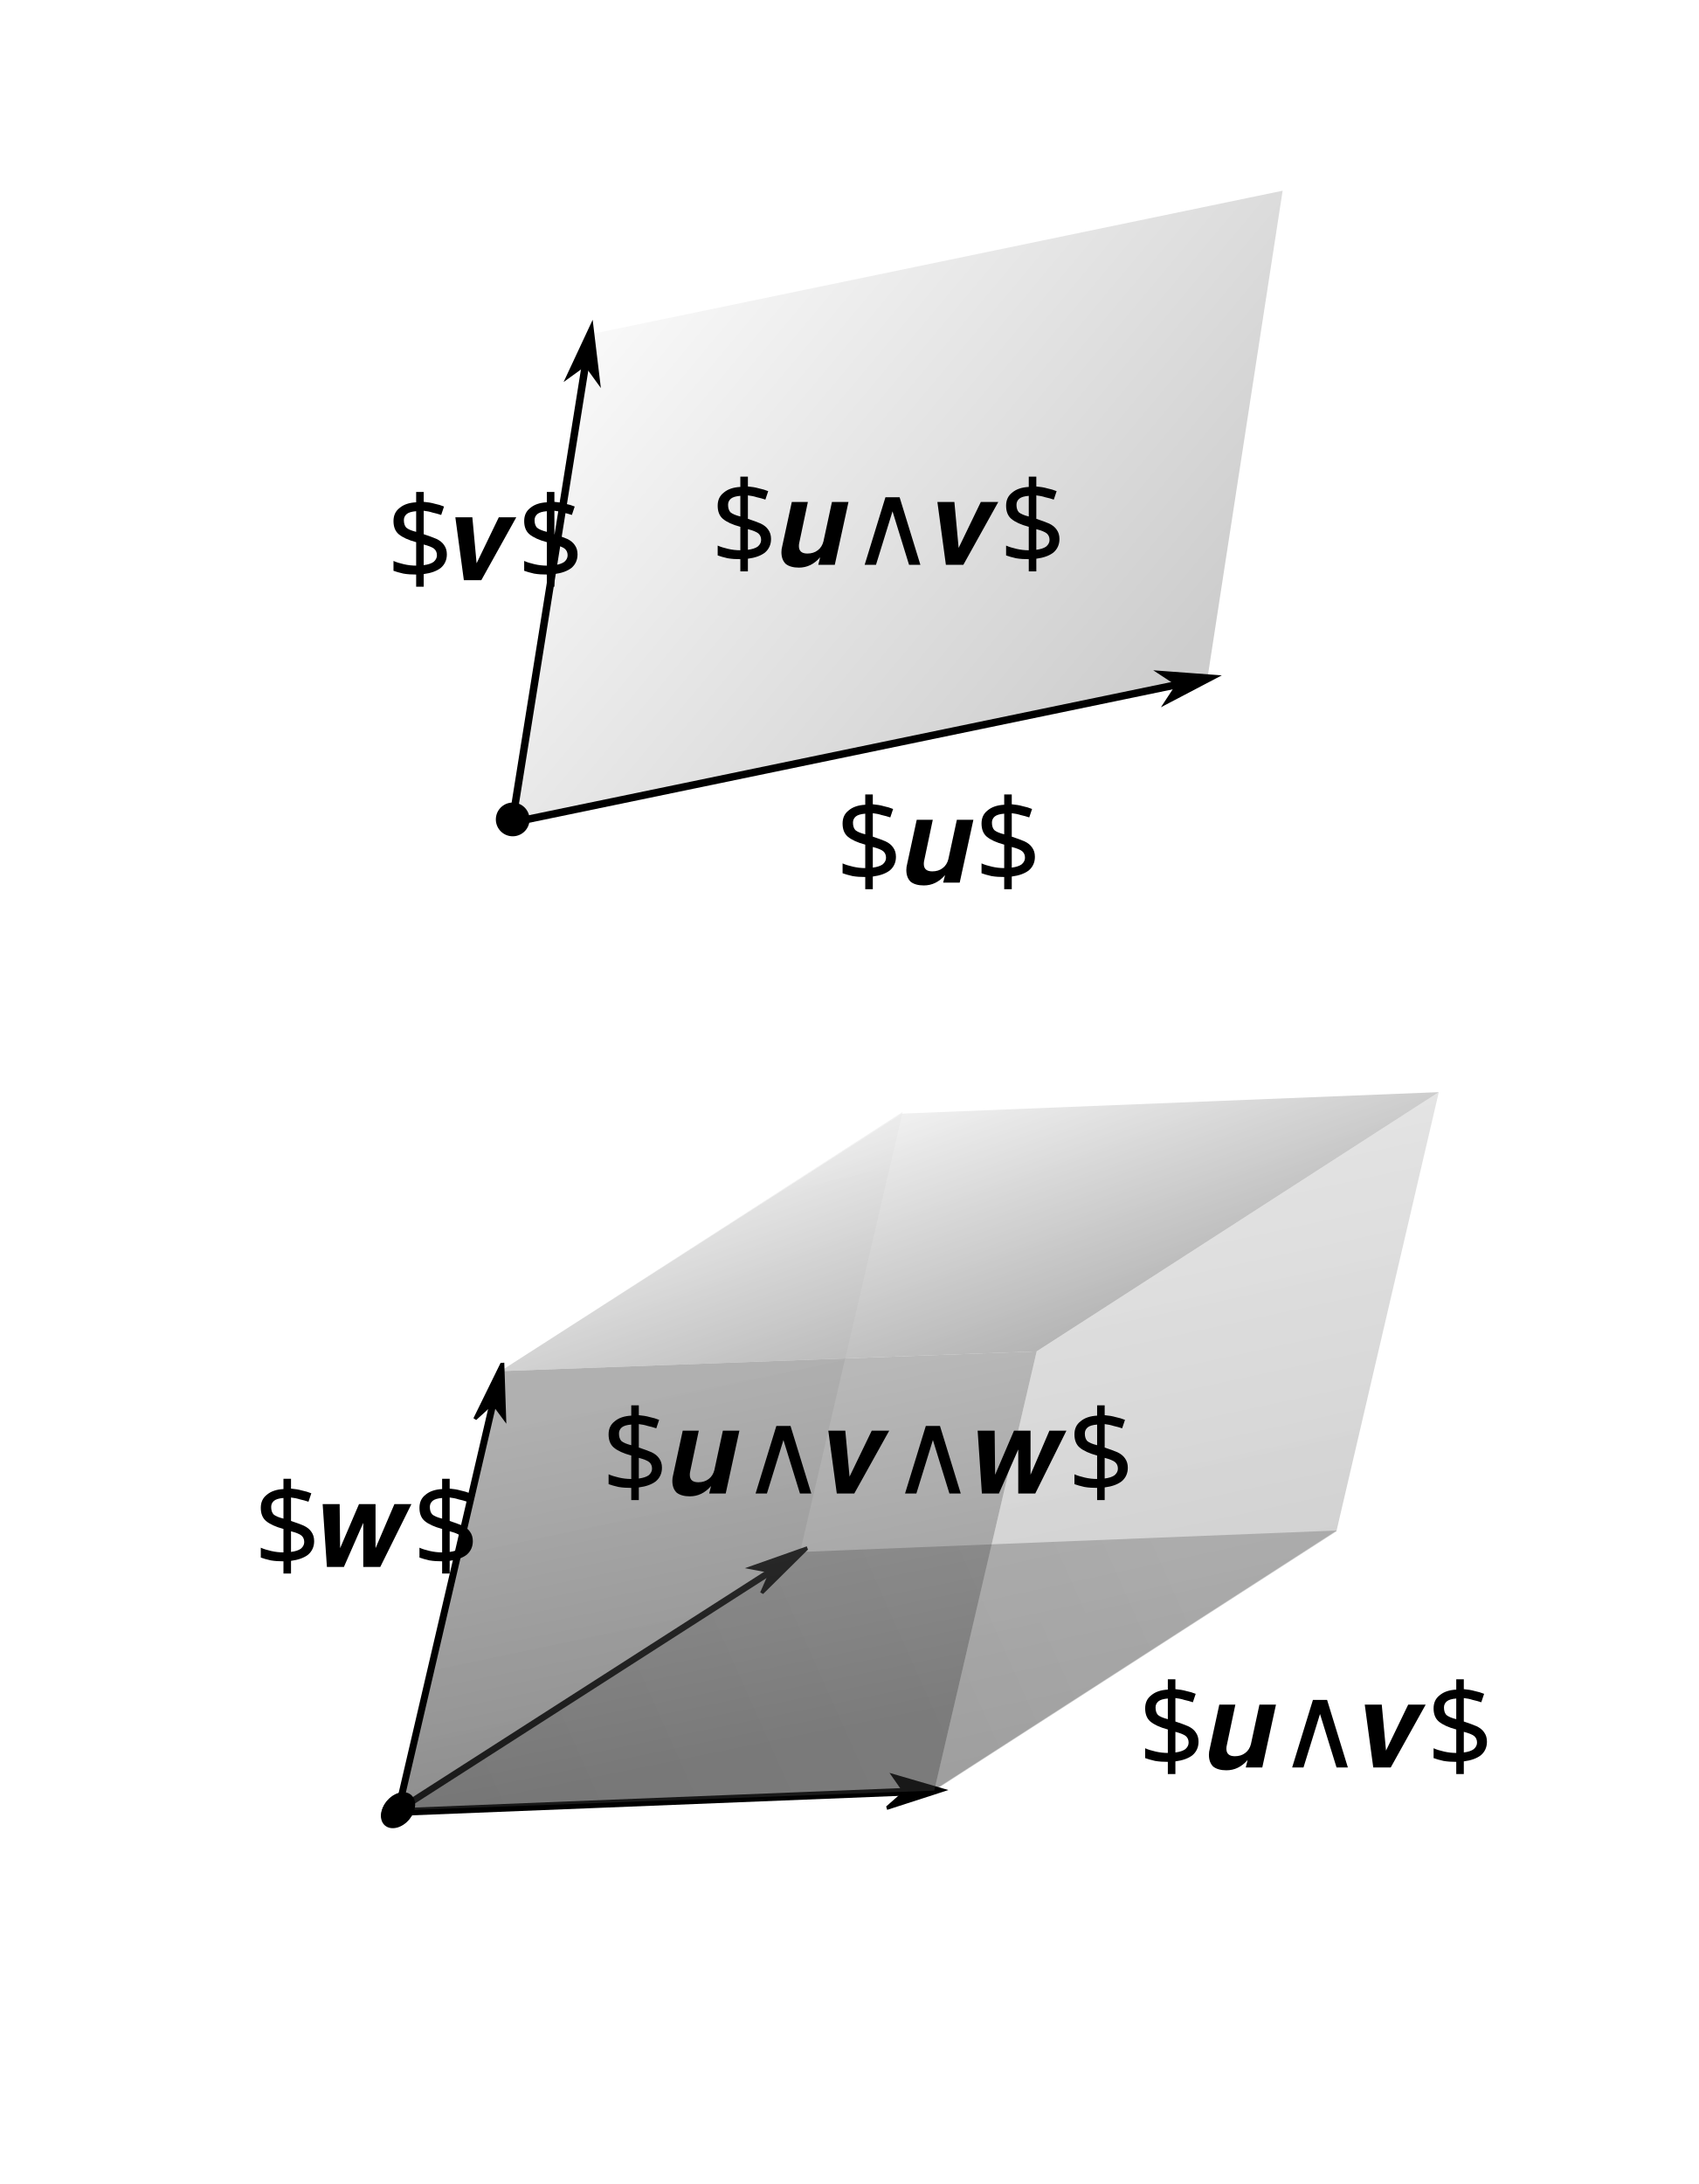
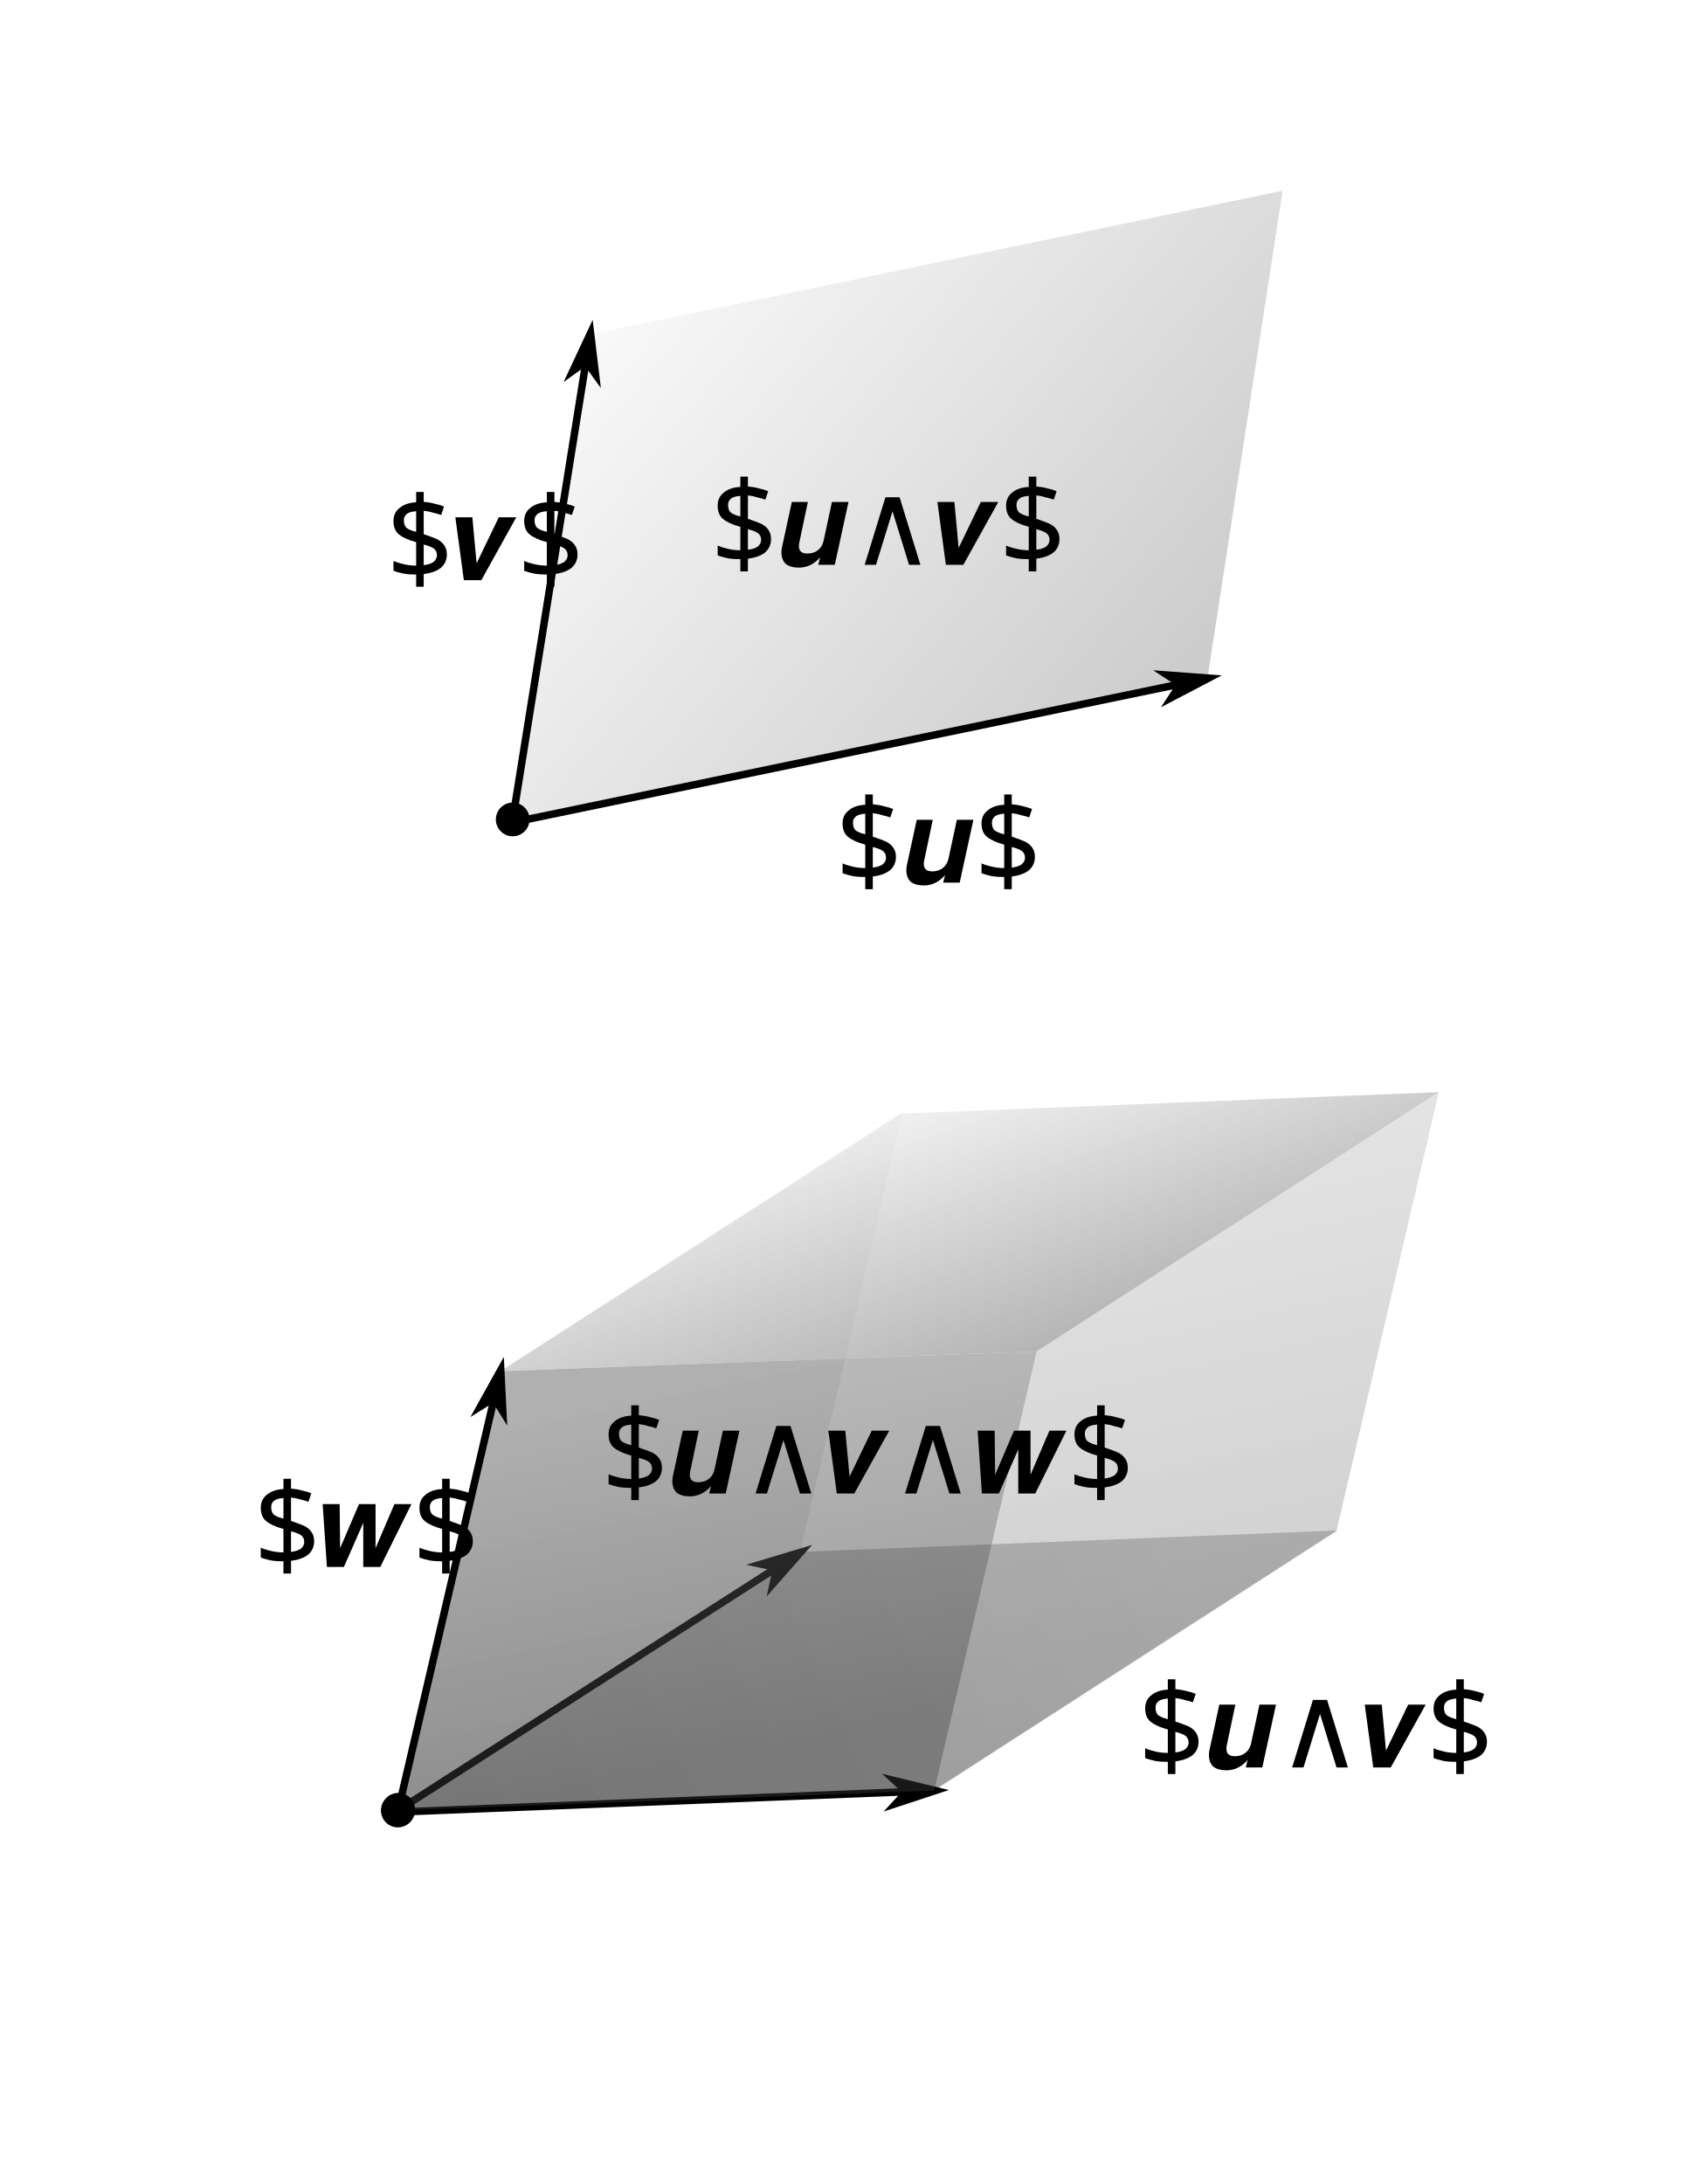
<svg xmlns="http://www.w3.org/2000/svg" xmlns:xlink="http://www.w3.org/1999/xlink" width="56.4mm" height="72.5mm" viewBox="0 0 56.4 72.5" version="1.1" id="svg5">
  <defs id="defs2">
+     <marker style="overflow:visible" id="marker1159" refX="0" refY="0" orient="auto">
+       <path transform="matrix(-0.4,0,0,-0.4,-4,0)" style="fill:#000000;fill-opacity:1;fill-rule:evenodd;stroke:#000000;stroke-width:1pt;stroke-opacity:1" d="M 0,0 5,-5 -12.5,0 5,5 Z" id="path1157" />
+     </marker>
+     <marker style="overflow:visible" id="marker1149" refX="0" refY="0" orient="auto">
+       <path transform="matrix(0.4,0,0,0.4,2.96,0.4)" style="fill:#000000;fill-opacity:1;fill-rule:evenodd;stroke:#000000;stroke-width:1pt;stroke-opacity:1" d="m -2.5,-1 c 0,2.76 -2.24,5 -5,5 -2.76,0 -5,-2.24 -5,-5 0,-2.76 2.24,-5 5,-5 2.76,0 5,2.24 5,5 z" id="path1147" />
+     </marker>
    <linearGradient id="linearGradient3750">
      <stop style="stop-color:#eaeaea;stop-opacity:1" offset="0" id="stop3746" />
      <stop style="stop-color:#929292;stop-opacity:1" offset="1" id="stop3748" />
    </linearGradient>
    <linearGradient id="linearGradient3742">
      <stop style="stop-color:#a0a0a0;stop-opacity:0.933" offset="0" id="stop3738" />
      <stop style="stop-color:#3c3c3c;stop-opacity:1" offset="1" id="stop3740" />
    </linearGradient>
    <linearGradient id="linearGradient3734">
      <stop style="stop-color:#323232;stop-opacity:1" offset="0" id="stop3730" />
      <stop style="stop-color:#707070;stop-opacity:1" offset="1" id="stop3732" />
    </linearGradient>
    <linearGradient id="linearGradient1319">
      <stop style="stop-color:#f9f9f9;stop-opacity:1" offset="0" id="stop1315" />
      <stop style="stop-color:#cdcdcd;stop-opacity:1" offset="1" id="stop1317" />
    </linearGradient>
    <marker style="overflow:visible" id="marker2955" refX="0" refY="0" orient="auto">
      <path transform="matrix(-0.4,0,0,-0.4,-4,0)" style="fill:#000000;fill-opacity:1;fill-rule:evenodd;stroke:#000000;stroke-width:1pt;stroke-opacity:1" d="M 0,0 5,-5 -12.5,0 5,5 Z" id="path2953" />
    </marker>
    <marker style="overflow:visible" id="marker2945" refX="0" refY="0" orient="auto">
      <path transform="matrix(0.4,0,0,0.4,2.96,0.4)" style="fill:#000000;fill-opacity:1;fill-rule:evenodd;stroke:#000000;stroke-width:1pt;stroke-opacity:1" d="m -2.5,-1 c 0,2.76 -2.24,5 -5,5 -2.76,0 -5,-2.24 -5,-5 0,-2.76 2.24,-5 5,-5 2.76,0 5,2.24 5,5 z" id="path2943" />
    </marker>
    <marker style="overflow:visible" id="marker2634" refX="0" refY="0" orient="auto">
      <path transform="matrix(-0.4,0,0,-0.4,-4,0)" style="fill:none;fill-opacity:1;fill-rule:evenodd;stroke:#000000;stroke-width:1pt;stroke-opacity:1" d="M 0,0 5,-5 -12.5,0 5,5 Z" id="path2632" />
    </marker>
    <marker style="overflow:visible" id="marker2624" refX="0" refY="0" orient="auto">
      <path transform="matrix(0.4,0,0,0.4,2.96,0.4)" style="fill:none;fill-opacity:1;fill-rule:evenodd;stroke:#000000;stroke-width:1pt;stroke-opacity:1" d="m -2.5,-1 c 0,2.76 -2.24,5 -5,5 -2.76,0 -5,-2.24 -5,-5 0,-2.76 2.24,-5 5,-5 2.76,0 5,2.24 5,5 z" id="path2622" />
    </marker>
    <marker style="overflow:visible" id="marker2492" refX="0" refY="0" orient="auto">
      <path transform="matrix(-0.4,0,0,-0.4,-4,0)" style="fill:#000000;fill-opacity:1;fill-rule:evenodd;stroke:none;stroke-width:1pt;stroke-opacity:1" d="M 0,0 5,-5 -12.5,0 5,5 Z" id="path2490" />
    </marker>
    <marker style="overflow:visible" id="marker2482" refX="0" refY="0" orient="auto">
      <path transform="matrix(0.4,0,0,0.4,2.96,0.4)" style="fill:#000000;fill-opacity:1;fill-rule:evenodd;stroke:none;stroke-width:1pt;stroke-opacity:1" d="m -2.5,-1 c 0,2.76 -2.24,5 -5,5 -2.76,0 -5,-2.24 -5,-5 0,-2.76 2.24,-5 5,-5 2.76,0 5,2.24 5,5 z" id="path2480" />
    </marker>
    <marker style="overflow:visible" id="marker2114" refX="0" refY="0" orient="auto">
      <path transform="matrix(-0.4,0,0,-0.4,-4,0)" style="fill:#000000;fill-opacity:1;fill-rule:evenodd;stroke:#000000;stroke-width:1pt;stroke-opacity:1" d="M 0,0 5,-5 -12.5,0 5,5 Z" id="path2112" />
    </marker>
    <marker style="overflow:visible" id="marker2104" refX="0" refY="0" orient="auto">
      <path transform="matrix(0.4,0,0,0.4,2.96,0.4)" style="fill:#000000;fill-opacity:1;fill-rule:evenodd;stroke:#000000;stroke-width:1pt;stroke-opacity:1" d="m -2.5,-1 c 0,2.76 -2.24,5 -5,5 -2.76,0 -5,-2.24 -5,-5 0,-2.76 2.24,-5 5,-5 2.76,0 5,2.24 5,5 z" id="path2102" />
    </marker>
    <marker style="overflow:visible" id="DotM" refX="0" refY="0" orient="auto">
      <path transform="matrix(0.4,0,0,0.4,2.96,0.4)" style="fill:#000000;fill-opacity:1;fill-rule:evenodd;stroke:#000000;stroke-width:1pt;stroke-opacity:1" d="m -2.5,-1 c 0,2.76 -2.24,5 -5,5 -2.76,0 -5,-2.24 -5,-5 0,-2.76 2.24,-5 5,-5 2.76,0 5,2.24 5,5 z" id="path910" />
    </marker>
    <marker style="overflow:visible" id="marker1326" refX="0" refY="0" orient="auto">
      <path transform="matrix(-0.4,0,0,-0.4,-4,0)" style="fill:#000000;fill-opacity:1;fill-rule:evenodd;stroke:#000000;stroke-width:1pt;stroke-opacity:1" d="M 0,0 5,-5 -12.5,0 5,5 Z" id="path1324" />
    </marker>
    <marker style="overflow:visible" id="marker1286" refX="0" refY="0" orient="auto">
      <path transform="matrix(-0.4,0,0,-0.4,-4,0)" style="fill:#000000;fill-opacity:1;fill-rule:evenodd;stroke:#000000;stroke-width:1pt;stroke-opacity:1" d="M 0,0 5,-5 -12.5,0 5,5 Z" id="path1284" />
    </marker>
    <marker style="overflow:visible" id="marker1286-0" refX="0" refY="0" orient="auto">
      <path transform="matrix(-0.4,0,0,-0.4,-4,0)" style="fill:#000000;fill-opacity:1;fill-rule:evenodd;stroke:#000000;stroke-width:1pt;stroke-opacity:1" d="M 0,0 5,-5 -12.5,0 5,5 Z" id="path1284-5" />
    </marker>
    <linearGradient xlink:href="#linearGradient1319" id="linearGradient1323" gradientUnits="userSpaceOnUse" x1="22.588" y1="12.626" x2="47.237" y2="41.953" gradientTransform="matrix(0.6401552,-0.1885472,0.1705592,0.4828893,2.9861,9.2582)" />
    <marker style="overflow:visible" id="marker1286-9" refX="0" refY="0" orient="auto">
      <path transform="matrix(-0.4,0,0,-0.4,-4,0)" style="fill:#000000;fill-opacity:1;fill-rule:evenodd;stroke:#000000;stroke-width:1pt;stroke-opacity:1" d="M 0,0 5,-5 -12.5,0 5,5 Z" id="path1284-1" />
    </marker>
    <marker style="overflow:visible" id="DotM-2" refX="0" refY="0" orient="auto">
      <path transform="matrix(0.4,0,0,0.4,2.96,0.4)" style="fill:#000000;fill-opacity:1;fill-rule:evenodd;stroke:#000000;stroke-width:1pt;stroke-opacity:1" d="m -2.5,-1 c 0,2.76 -2.24,5 -5,5 -2.76,0 -5,-2.24 -5,-5 0,-2.76 2.24,-5 5,-5 2.76,0 5,2.24 5,5 z" id="path910-7" />
    </marker>
    <marker style="overflow:visible" id="marker1286-0-0" refX="0" refY="0" orient="auto">
      <path transform="matrix(-0.4,0,0,-0.4,-4,0)" style="fill:#000000;fill-opacity:1;fill-rule:evenodd;stroke:#000000;stroke-width:1pt;stroke-opacity:1" d="M 0,0 5,-5 -12.5,0 5,5 Z" id="path1284-5-9" />
    </marker>
    <marker style="overflow:visible" id="DotM-2-7" refX="0" refY="0" orient="auto">
      <path transform="matrix(0.4,0,0,0.4,2.96,0.4)" style="fill:#000000;fill-opacity:1;fill-rule:evenodd;stroke:#000000;stroke-width:1pt;stroke-opacity:1" d="m -2.5,-1 c 0,2.76 -2.24,5 -5,5 -2.76,0 -5,-2.24 -5,-5 0,-2.76 2.24,-5 5,-5 2.76,0 5,2.24 5,5 z" id="path910-7-9" />
    </marker>
    <marker style="overflow:visible" id="marker1286-0-0-2" refX="0" refY="0" orient="auto">
      <path transform="matrix(-0.4,0,0,-0.4,-4,0)" style="fill:#000000;fill-opacity:1;fill-rule:evenodd;stroke:#000000;stroke-width:1pt;stroke-opacity:1" d="M 0,0 5,-5 -12.5,0 5,5 Z" id="path1284-5-9-0" />
    </marker>
    <linearGradient xlink:href="#linearGradient3734" id="linearGradient3728" gradientUnits="userSpaceOnUse" gradientTransform="matrix(0.5428363,0.07847863,-0.2298077,0.2178354,19.24479,47.4495)" x1="24.632" y1="39.229" x2="11.048" y2="-12.58" />
-     <linearGradient xlink:href="#linearGradient3742" id="linearGradient3736" gradientUnits="userSpaceOnUse" gradientTransform="matrix(0.5428363,0.07847863,-0.2298077,0.2178354,19.24479,47.4495)" x1="33.009" y1="-44.042" x2="61.679" y2="53.171" />
-     <linearGradient xlink:href="#linearGradient3750" id="linearGradient3744" gradientUnits="userSpaceOnUse" gradientTransform="matrix(0.5428363,0.07847863,-0.2298077,0.2178354,19.24479,47.4495)" x1="3.17" y1="-43.779" x2="26.517" y2="-10.823" />
-     <linearGradient xlink:href="#linearGradient3726" id="linearGradient2198" gradientUnits="userSpaceOnUse" gradientTransform="matrix(0.5428363,0.07847863,-0.2298077,0.2178354,19.25115,47.42348)" x1="13.691" y1="39.543" x2="50" y2="15.579" />
+     <linearGradient xlink:href="#linearGradient3742" id="linearGradient3736" gradientUnits="userSpaceOnUse" gradientTransform="matrix(0.5369175,-0.05023311,-0.2453925,0.2767851,17.52198,49.18753)" x1="33.009" y1="-44.042" x2="61.679" y2="53.171" />
+     <linearGradient xlink:href="#linearGradient3750" id="linearGradient3744" gradientUnits="userSpaceOnUse" gradientTransform="matrix(0.5369175,-0.05023311,-0.2453925,0.2767851,17.52198,49.18753)" x1="3.17" y1="-43.779" x2="26.517" y2="-10.823" />
+     <linearGradient xlink:href="#linearGradient3726" id="linearGradient2198" gradientUnits="userSpaceOnUse" gradientTransform="matrix(0.5369175,-0.05023311,-0.2453925,0.2767851,17.53021,49.15952)" x1="13.691" y1="39.543" x2="50" y2="15.579" />
    <linearGradient id="linearGradient3726">
      <stop style="stop-color:#2d2d2d;stop-opacity:1" offset="0" id="stop3722" />
      <stop style="stop-color:#636363;stop-opacity:1" offset="1" id="stop3724" />
    </linearGradient>
-     <linearGradient xlink:href="#linearGradient3742" id="linearGradient4301" gradientUnits="userSpaceOnUse" gradientTransform="matrix(0.5428363,0.07847863,-0.2298077,0.2178354,1.176096,43.83961)" x1="33.009" y1="-44.042" x2="61.679" y2="53.171" />
-     <linearGradient xlink:href="#linearGradient3734" id="linearGradient4434" gradientUnits="userSpaceOnUse" gradientTransform="matrix(0.5428363,0.07847863,-0.2298077,0.2178354,19.24479,47.4495)" x1="24.632" y1="39.229" x2="11.048" y2="-12.58" />
+     <linearGradient xlink:href="#linearGradient3742" id="linearGradient4301" gradientUnits="userSpaceOnUse" gradientTransform="matrix(0.5369175,-0.05023311,-0.2453925,0.2767851,-0.2778188,49.84418)" x1="33.009" y1="-44.042" x2="61.679" y2="53.171" />
+     <linearGradient xlink:href="#linearGradient3734" id="linearGradient4434" gradientUnits="userSpaceOnUse" gradientTransform="matrix(0.5369175,-0.05023311,-0.2453925,0.2767851,17.52198,49.18753)" x1="24.632" y1="39.229" x2="11.048" y2="-12.58" />
  </defs>
  <g id="layer1">
    <path style="fill:url(#linearGradient1323);fill-opacity:1;stroke:none;stroke-width:0.155;stroke-linecap:butt;stroke-linejoin:miter;stroke-miterlimit:4;stroke-dasharray:none;stroke-opacity:1" d="M 17.023,27.192 19.599,11.096 42.582,6.331 40.086,22.518 17.023,27.192" id="path1313" />
    <path style="fill:none;stroke:#000000;stroke-width:0.247;stroke-linecap:butt;stroke-linejoin:miter;stroke-miterlimit:4;stroke-dasharray:none;stroke-opacity:1;marker-end:url(#marker1286)" d="M 17.103,27.283 40.086,22.518" id="path1763-5" />
    <path style="fill:none;stroke:#000000;stroke-width:0.247;stroke-linecap:butt;stroke-linejoin:miter;stroke-miterlimit:4;stroke-dasharray:none;stroke-opacity:1;marker-start:url(#DotM);marker-end:url(#marker1286-0)" d="m 17.023,27.192 2.576,-16.096" id="path1763-5-2" />
    <text xml:space="preserve" style="font-size:3.881px;line-height:1.25;font-family:sans-serif;stroke-width:0.265" x="23.513" y="18.812" id="text2032-9-7-9" transform="scale(1.003371,0.9966403)">
      <tspan id="tspan2030-8-3-7" x="23.513" y="18.812" style="font-size:3.881px;stroke-width:0.265">$𝒖∧𝒗$</tspan>
    </text>
    <text xml:space="preserve" style="font-size:3.881px;line-height:1.25;font-family:sans-serif;stroke-width:0.265" x="27.644" y="29.399" id="text2032-6" transform="scale(1.003371,0.9966403)">
      <tspan id="tspan2030-9" x="27.644" y="29.399" style="font-size:3.881px;stroke-width:0.265">$𝒖$</tspan>
    </text>
    <text xml:space="preserve" style="font-size:3.881px;line-height:1.25;font-family:sans-serif;stroke-width:0.265" x="12.786" y="19.325" id="text2032-6-3" transform="scale(1.003371,0.9966403)">
      <tspan id="tspan2030-9-6" x="12.786" y="19.325" style="font-size:3.881px;stroke-width:0.265">$𝒗$</tspan>
    </text>
-     <g id="g4342" transform="matrix(0.9995139,-0.239678,-0.0720565,1.017765,1.705586,5.507632)">
-       <path style="font-variation-settings:normal;opacity:0.347;vector-effect:none;fill:url(#linearGradient2198);fill-opacity:1;stroke:none;stroke-width:0.098;stroke-linecap:butt;stroke-linejoin:miter;stroke-miterlimit:4;stroke-dasharray:none;stroke-dashoffset:0;stroke-opacity:1;stop-color:#000000" d="M 15.655,57.296 28.611,51.947 46.693,55.504 33.724,60.906 15.655,57.296" id="path1313-3" />
-       <path style="font-variation-settings:normal;opacity:0.29;vector-effect:none;fill:url(#linearGradient3736);fill-opacity:1;stroke:none;stroke-width:0.098;stroke-linecap:butt;stroke-linejoin:miter;stroke-miterlimit:4;stroke-dasharray:none;stroke-dashoffset:0;stroke-opacity:1;stop-color:#000000;stop-opacity:1" d="m 49.095,41.772 -2.409,13.759 -12.969,5.401 2.409,-13.759 z" id="path3710" />
-       <path style="font-variation-settings:normal;opacity:0.141;vector-effect:none;fill:url(#linearGradient4301);fill-opacity:1;stroke:none;stroke-width:0.098;stroke-linecap:butt;stroke-linejoin:miter;stroke-miterlimit:4;stroke-dasharray:none;stroke-dashoffset:0;stroke-opacity:1;stop-color:#000000" d="m 31.027,38.162 -2.409,13.759 -12.969,5.401 2.409,-13.759 z" id="path3710-1" />
-       <path style="fill:none;stroke:#000000;stroke-width:0.247;stroke-linecap:butt;stroke-linejoin:miter;stroke-miterlimit:4;stroke-dasharray:none;stroke-opacity:1;marker-end:url(#marker1286-9)" d="m 15.636,57.374 18.081,3.558" id="path1763-5-6" />
-       <path style="fill:none;stroke:#000000;stroke-width:0.247;stroke-linecap:butt;stroke-linejoin:miter;stroke-miterlimit:4;stroke-dasharray:none;stroke-opacity:1;marker-start:url(#DotM-2);marker-end:url(#marker1286-0-0)" d="M 15.649,57.322 28.605,51.973" id="path1763-5-2-0" />
-       <path style="font-variation-settings:normal;opacity:0.485;vector-effect:none;fill:url(#linearGradient4434);fill-opacity:1;stroke:none;stroke-width:0.098;stroke-linecap:butt;stroke-linejoin:miter;stroke-miterlimit:4;stroke-dasharray:none;stroke-dashoffset:0;stroke-opacity:1;stop-color:#000000;stop-opacity:1" d="m 18.058,43.563 -2.409,13.759 18.069,3.61 2.409,-13.759 -18.069,-3.61" id="path3708" />
-       <path style="font-variation-settings:normal;opacity:0.681;vector-effect:none;fill:url(#linearGradient3744);fill-opacity:1;stroke:none;stroke-width:0.098;stroke-linecap:butt;stroke-linejoin:miter;stroke-miterlimit:4;stroke-dasharray:none;stroke-dashoffset:0;stroke-opacity:1;stop-color:#000000;stop-opacity:1" d="M 18.058,43.563 31.014,38.214 49.095,41.772 36.126,47.173 18.058,43.563" id="path1313-3-5" />
-       <path style="fill:none;stroke:#000000;stroke-width:0.247;stroke-linecap:butt;stroke-linejoin:miter;stroke-miterlimit:4;stroke-dasharray:none;stroke-opacity:1;marker-start:url(#DotM-2-7);marker-end:url(#marker1286-0-0-2)" d="M 15.655,57.296 18.058,43.563" id="path1763-5-2-0-2" />
-     </g>
+     <path style="font-variation-settings:normal;opacity:0.347;vector-effect:none;fill:url(#linearGradient2198);fill-opacity:1;stroke:none;stroke-width:0.098;stroke-linecap:butt;stroke-linejoin:miter;stroke-miterlimit:4;stroke-dasharray:none;stroke-dashoffset:0;stroke-opacity:1;stop-color:#000000" d="m 13.225,60.069 13.335,-8.55 17.816,-0.713 -13.352,8.606 -17.8,0.657" id="path1313-3" />
+     <path style="font-variation-settings:normal;opacity:0.29;vector-effect:none;fill:url(#linearGradient3736);fill-opacity:1;stroke:none;stroke-width:0.098;stroke-linecap:butt;stroke-linejoin:miter;stroke-miterlimit:4;stroke-dasharray:none;stroke-dashoffset:0;stroke-opacity:1;stop-color:#000000" d="M 47.767,36.254 44.368,50.835 31.016,59.441 34.415,44.86 Z" id="path3710" />
+     <path style="font-variation-settings:normal;opacity:0.141;vector-effect:none;fill:url(#linearGradient4301);fill-opacity:1;stroke:none;stroke-width:0.098;stroke-linecap:butt;stroke-linejoin:miter;stroke-miterlimit:4;stroke-dasharray:none;stroke-dashoffset:0;stroke-opacity:1;stop-color:#000000" d="m 29.967,36.911 -3.399,14.581 -13.352,8.606 3.399,-14.581 z" id="path3710-1" />
+     <path style="fill:none;stroke:#000000;stroke-width:0.247;stroke-linecap:butt;stroke-linejoin:miter;stroke-miterlimit:4;stroke-dasharray:none;stroke-opacity:1;marker-end:url(#marker1286-9)" d="M 13.2,60.153 31.016,59.441" id="path1763-5-6" />
+     <path style="fill:none;stroke:#000000;stroke-width:0.247;stroke-linecap:butt;stroke-linejoin:miter;stroke-miterlimit:4;stroke-dasharray:none;stroke-opacity:1;marker-start:url(#DotM-2);marker-end:url(#marker1286-0-0)" d="M 13.216,60.097 26.551,51.548" id="path1763-5-2-0" />
+     <path style="font-variation-settings:normal;opacity:0.485;vector-effect:none;fill:url(#linearGradient4434);fill-opacity:1;stroke:none;stroke-width:0.098;stroke-linecap:butt;stroke-linejoin:miter;stroke-miterlimit:4;stroke-dasharray:none;stroke-dashoffset:0;stroke-opacity:1;stop-color:#000000" d="m 16.616,45.517 -3.399,14.581 17.8,-0.657 3.399,-14.581 -17.8,0.657" id="path3708" />
+     <path style="font-variation-settings:normal;opacity:0.681;vector-effect:none;fill:url(#linearGradient3744);fill-opacity:1;stroke:none;stroke-width:0.098;stroke-linecap:butt;stroke-linejoin:miter;stroke-miterlimit:4;stroke-dasharray:none;stroke-dashoffset:0;stroke-opacity:1;stop-color:#000000" d="m 16.616,45.517 13.335,-8.55 17.816,-0.713 -13.352,8.606 -17.8,0.657" id="path1313-3-5" />
+     <path style="fill:none;stroke:#000000;stroke-width:0.247;stroke-linecap:butt;stroke-linejoin:miter;stroke-miterlimit:4;stroke-dasharray:none;stroke-opacity:1;marker-start:url(#marker1149);marker-end:url(#marker1159);font-variation-settings:normal;opacity:1;vector-effect:none;fill-opacity:1;stroke-dashoffset:0;stop-color:#000000;stop-opacity:1" d="M 13.225,60.069 16.616,45.517" id="path1763-5-2-0-2" />
    <text xml:space="preserve" style="font-size:3.881px;line-height:1.25;font-family:sans-serif;stroke-width:0.265" x="37.658" y="58.872" id="text2032-6-2" transform="scale(1.003371,0.9966403)">
      <tspan id="tspan2030-9-9" x="37.658" y="58.872" style="font-size:3.881px;stroke-width:0.265">$𝒖∧𝒗$</tspan>
    </text>
    <text xml:space="preserve" style="font-size:3.881px;line-height:1.25;font-family:sans-serif;stroke-width:0.265" x="8.395" y="52.192" id="text2032-6-2-3" transform="scale(1.003371,0.9966403)">
      <tspan id="tspan2030-9-9-1" x="8.395" y="52.192" style="font-size:3.881px;stroke-width:0.265">$𝒘$</tspan>
    </text>
    <text xml:space="preserve" style="font-size:3.881px;line-height:1.25;font-family:sans-serif;stroke-width:0.265" x="19.903" y="49.748" id="text2032-6-2-3-9" transform="scale(1.003371,0.9966403)">
      <tspan id="tspan2030-9-9-1-4" x="19.903" y="49.748" style="font-size:3.881px;stroke-width:0.265">$𝒖∧𝒗∧𝒘$</tspan>
    </text>
  </g>
</svg>
